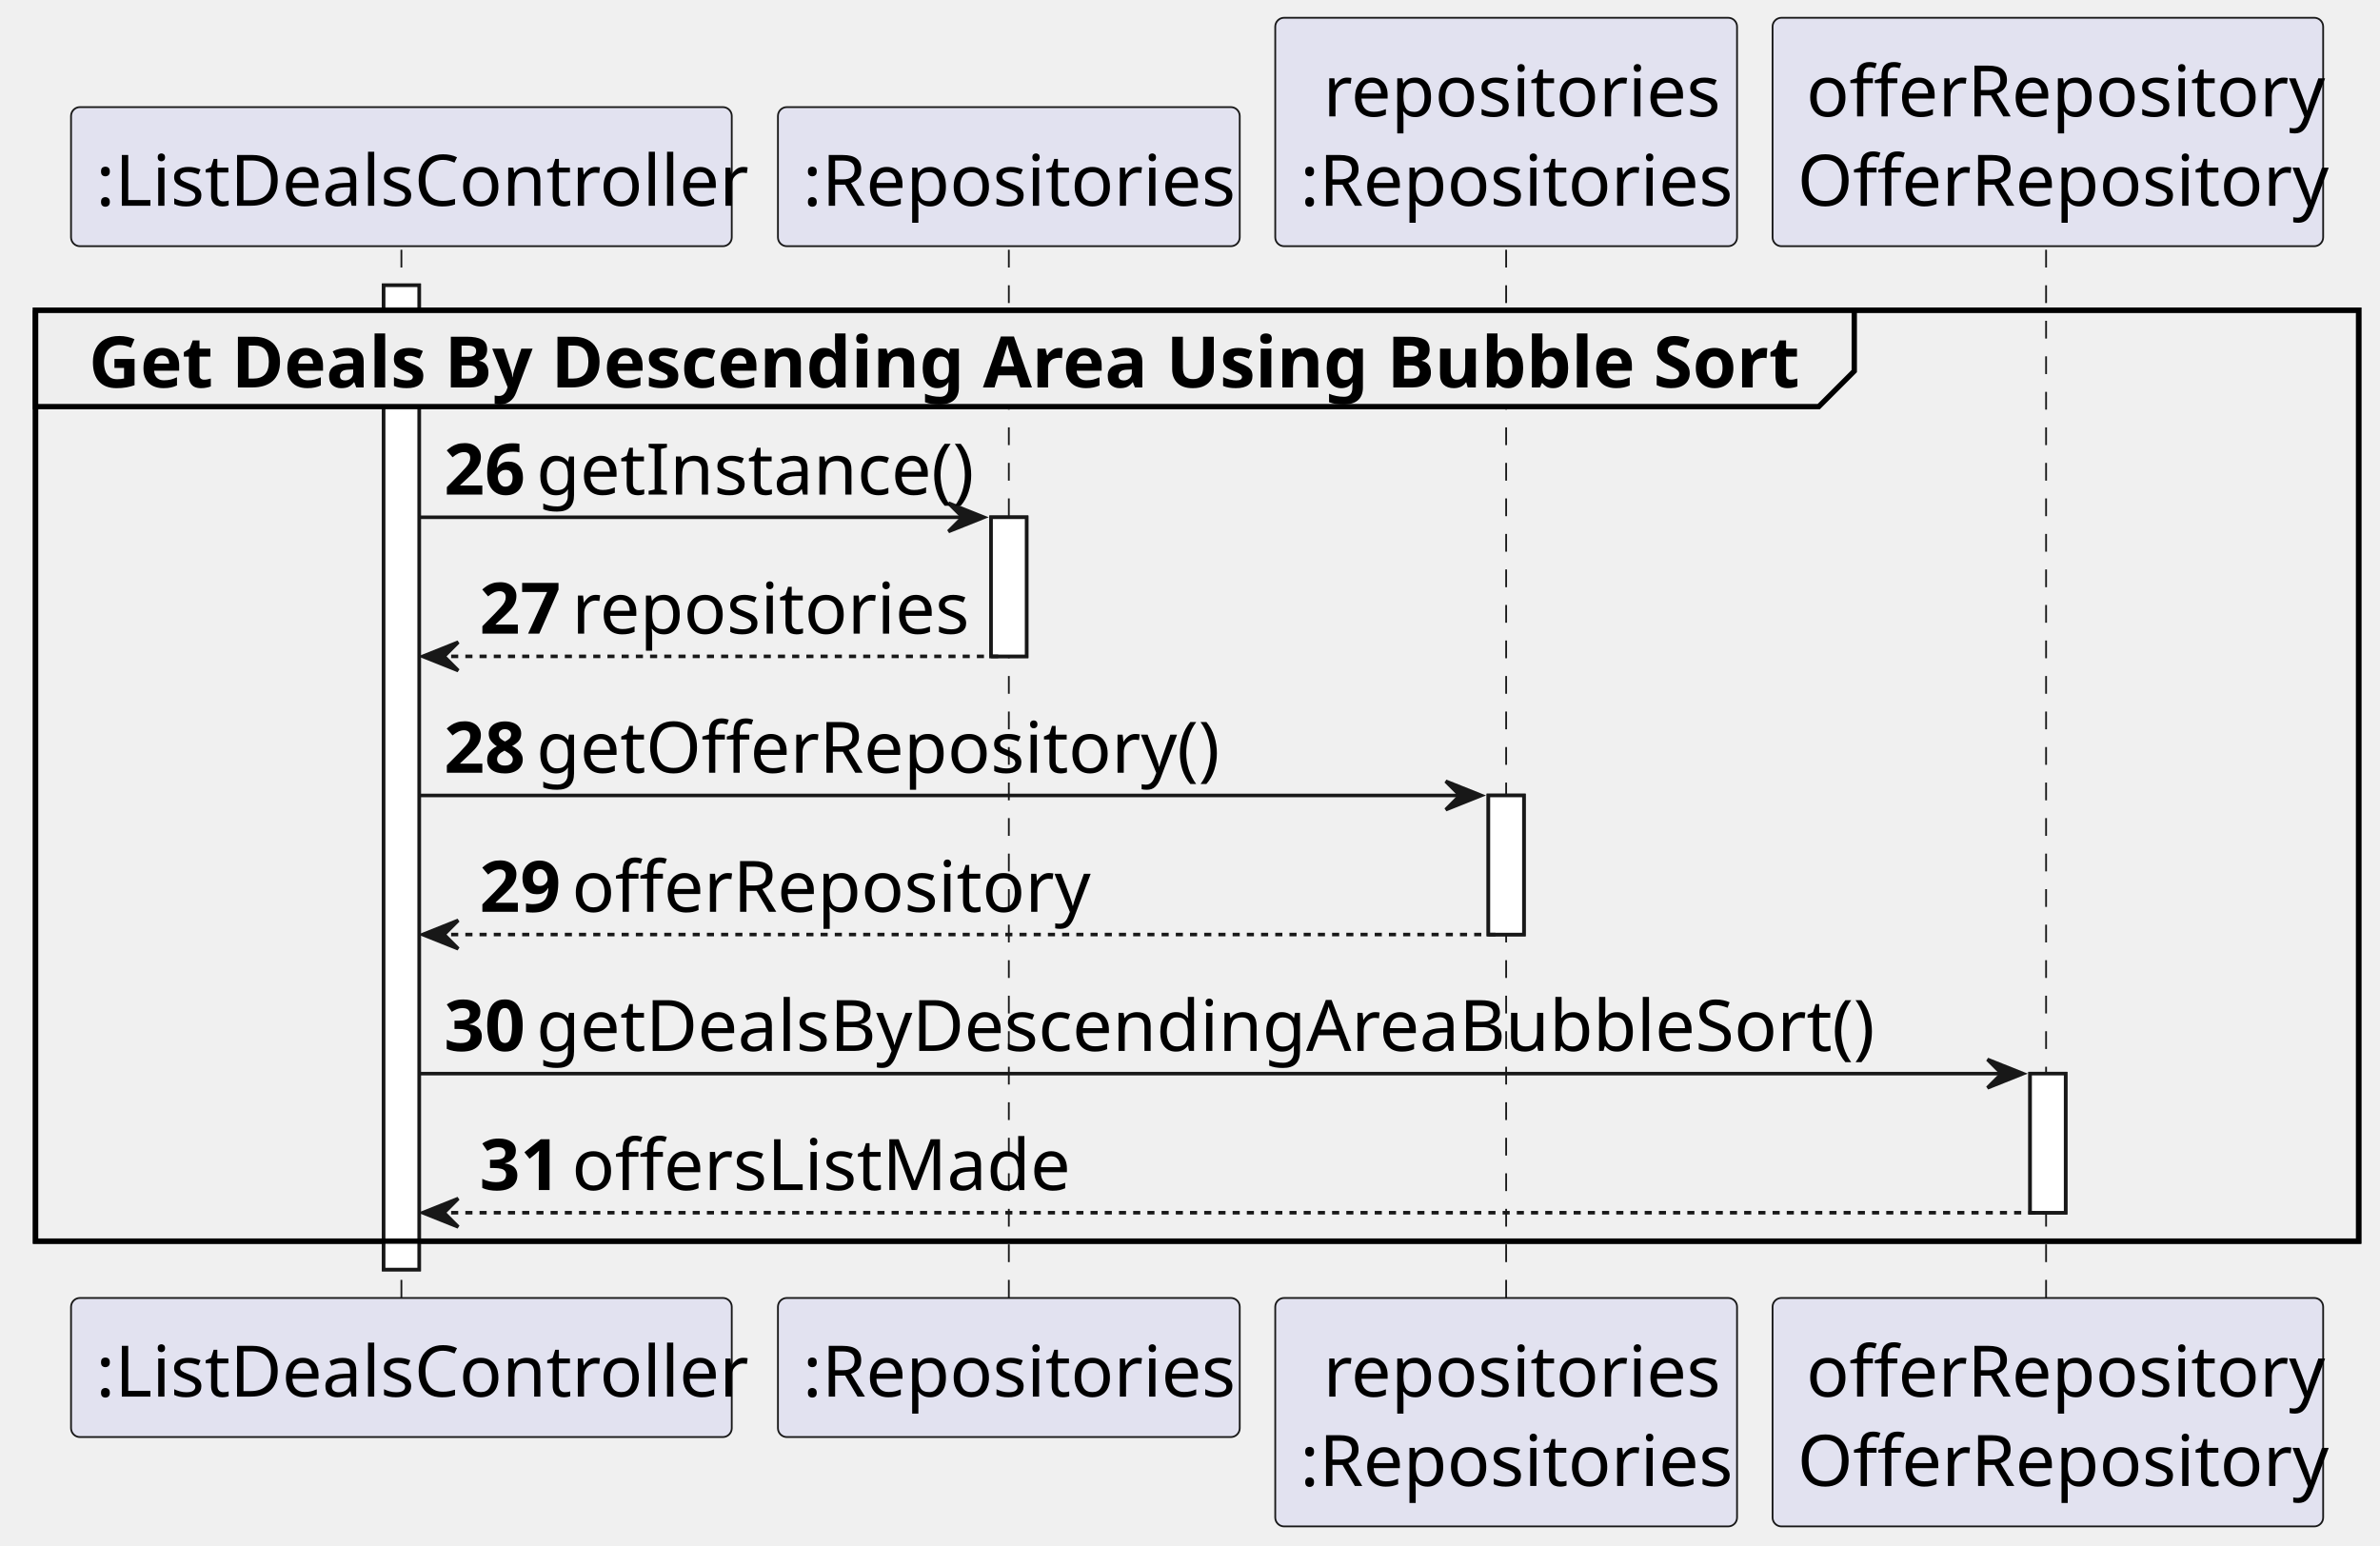
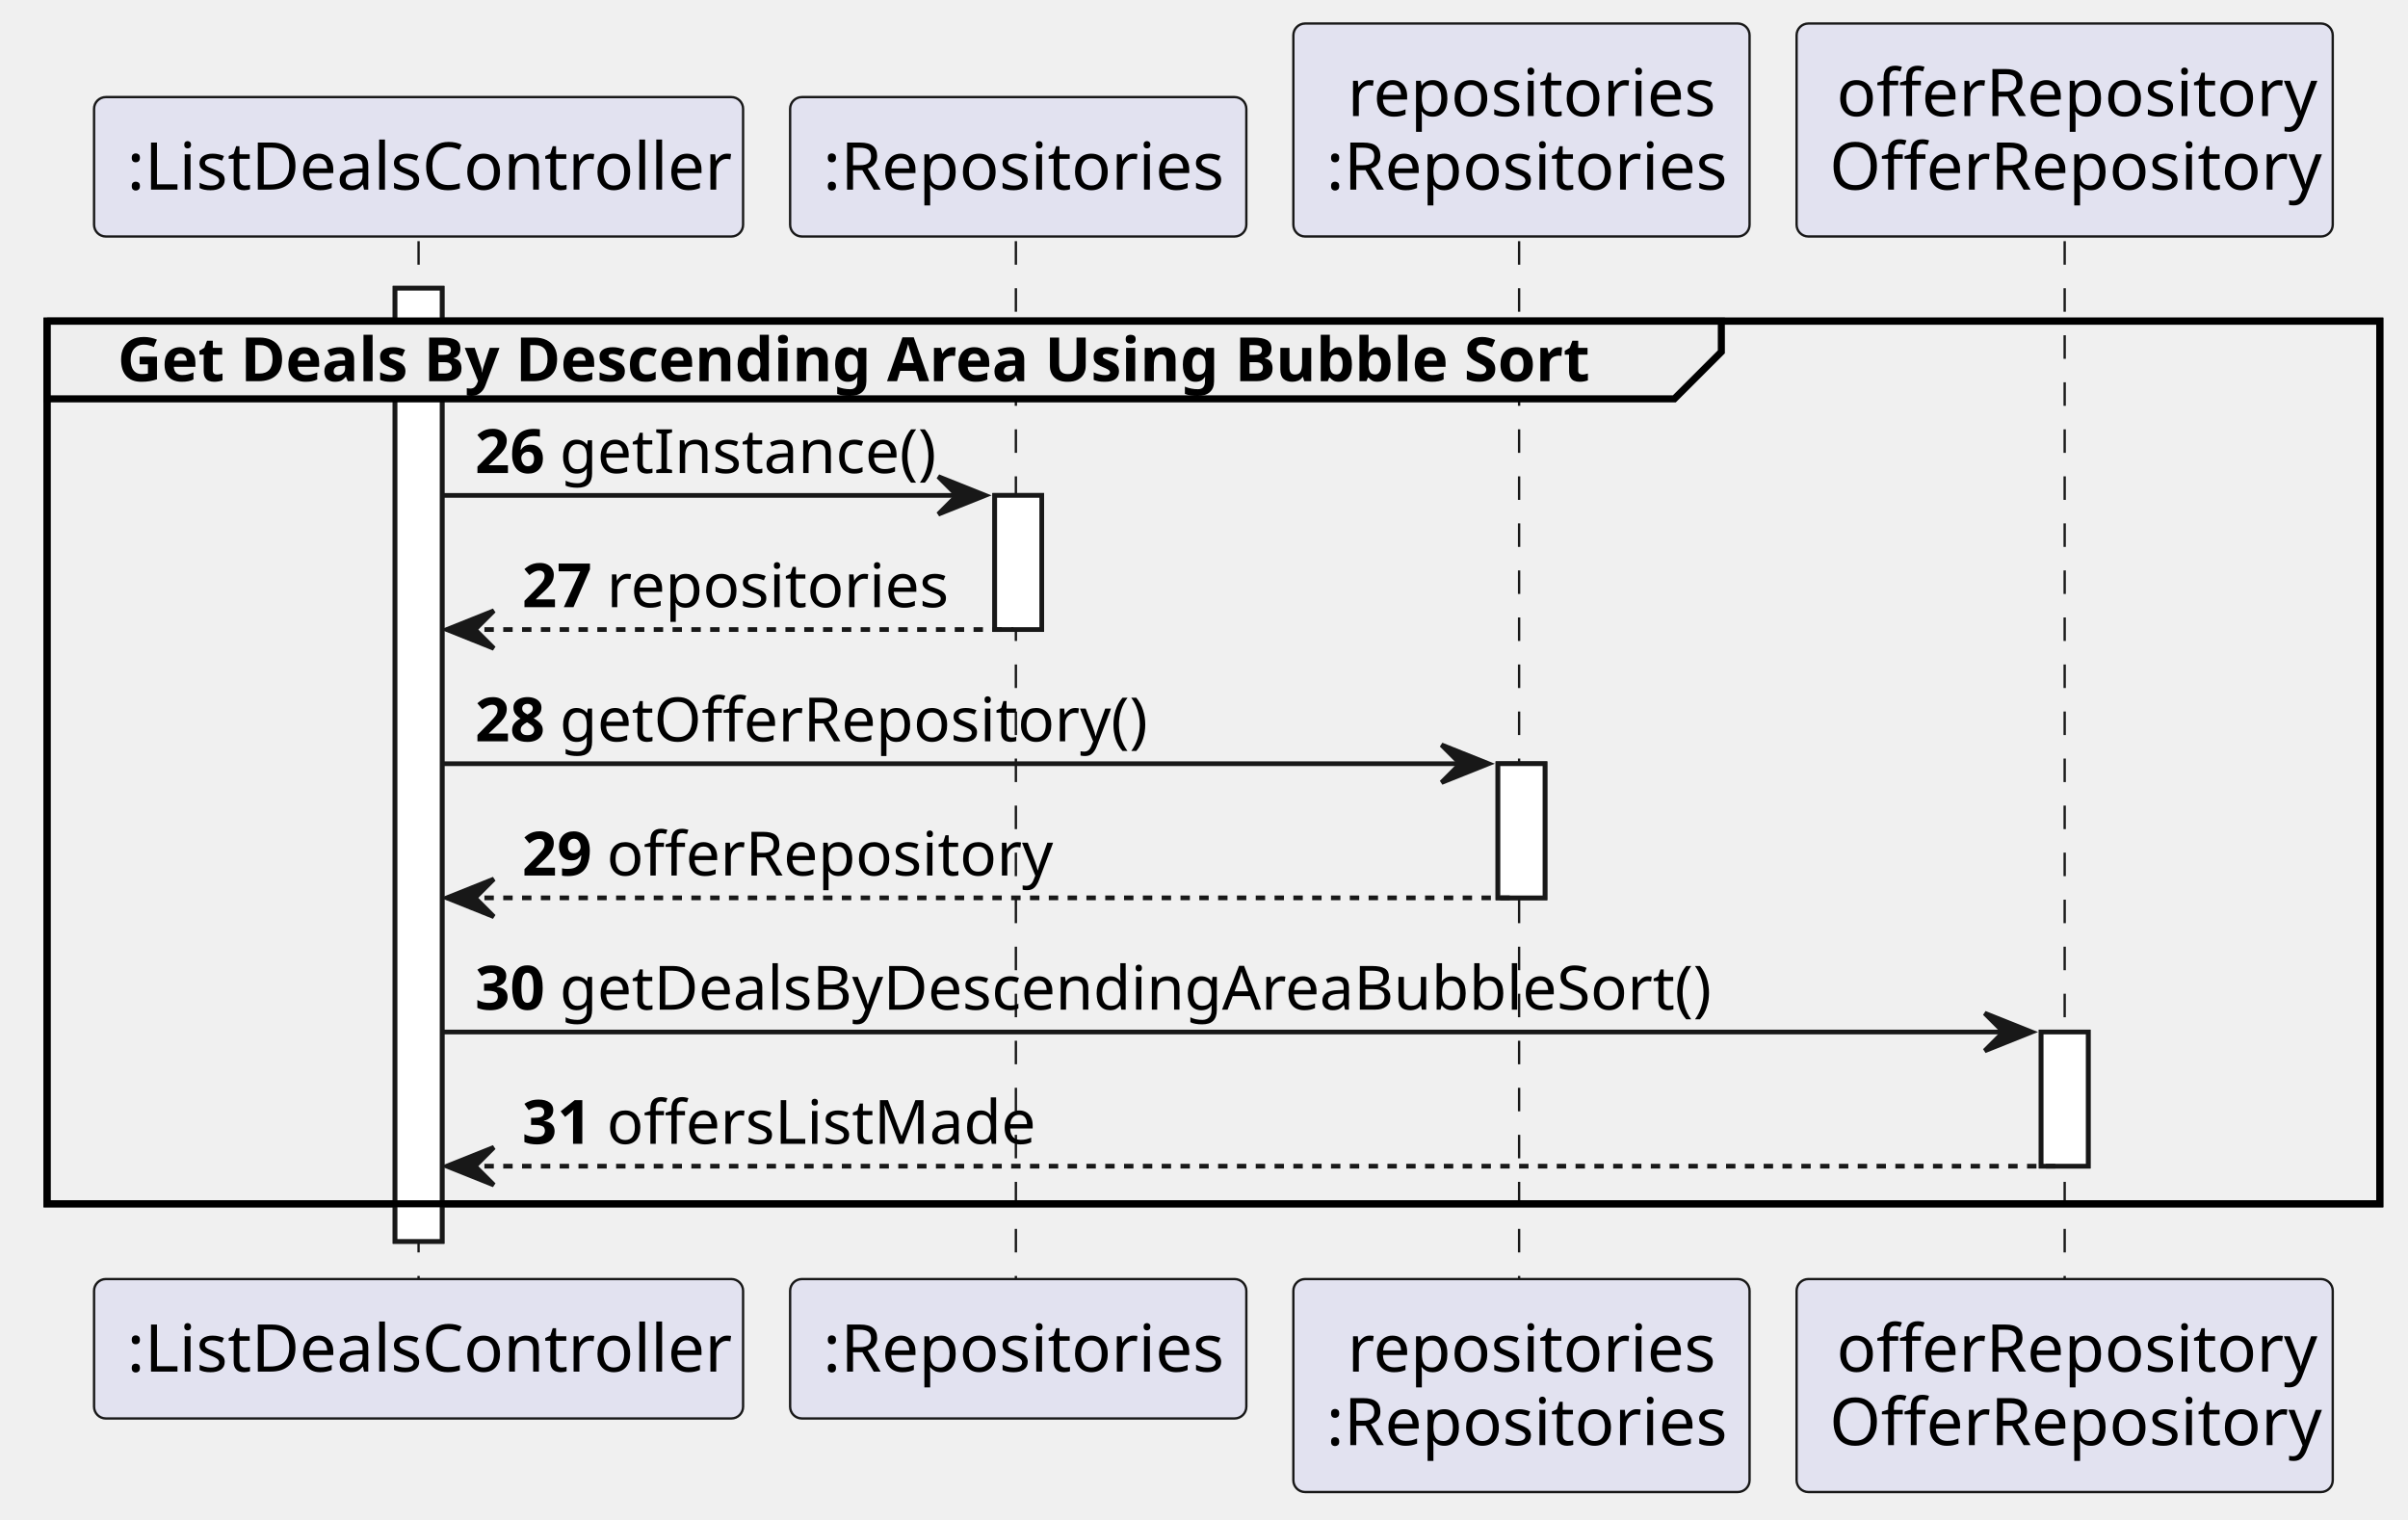
- <svg xmlns="http://www.w3.org/2000/svg" contentStyleType="text/css" height="435px" preserveAspectRatio="none" style="width:670px;height:435px;background:#FFFFFF;" version="1.1" viewBox="0 0 670 435" width="670px" zoomAndPan="magnify">
+ <svg xmlns="http://www.w3.org/2000/svg" contentStyleType="text/css" height="323px" preserveAspectRatio="none" style="width:512px;height:323px;background:#FFFFFF;" version="1.1" viewBox="0 0 512 323" width="512px" zoomAndPan="magnify">
  <defs />
  <g>
-     <rect fill="#FFFFFF" height="277.094" style="stroke:#181818;stroke-width:1.0;" width="10" x="108" y="80.312" />
-     <rect fill="#FFFFFF" height="39.156" style="stroke:#181818;stroke-width:1.0;" width="10" x="279" y="145.625" />
-     <rect fill="#FFFFFF" height="39.156" style="stroke:#181818;stroke-width:1.0;" width="10" x="419" y="223.938" />
-     <rect fill="#FFFFFF" height="39.156" style="stroke:#181818;stroke-width:1.0;" width="10" x="571.5" y="302.25" />
-     <rect fill="none" height="262.094" style="stroke:#000000;stroke-width:1.5;" width="654" x="10" y="87.312" />
-     <line style="stroke:#181818;stroke-width:0.5;stroke-dasharray:5.0,5.0;" x1="113" x2="113" y1="70.312" y2="366.406" />
-     <line style="stroke:#181818;stroke-width:0.5;stroke-dasharray:5.0,5.0;" x1="284" x2="284" y1="70.312" y2="366.406" />
-     <line style="stroke:#181818;stroke-width:0.5;stroke-dasharray:5.0,5.0;" x1="424" x2="424" y1="70.312" y2="366.406" />
-     <line style="stroke:#181818;stroke-width:0.5;stroke-dasharray:5.0,5.0;" x1="576" x2="576" y1="70.312" y2="366.406" />
-     <rect fill="#E2E2F0" height="39.156" rx="2.5" ry="2.5" style="stroke:#181818;stroke-width:0.5;" width="186" x="20" y="30.156" />
-     <text fill="#000000" font-family="sans-serif" font-size="20" lengthAdjust="spacing" textLength="172" x="27" y="57.918">:ListDealsController</text>
-     <rect fill="#E2E2F0" height="39.156" rx="2.5" ry="2.5" style="stroke:#181818;stroke-width:0.5;" width="186" x="20" y="365.406" />
-     <text fill="#000000" font-family="sans-serif" font-size="20" lengthAdjust="spacing" textLength="172" x="27" y="393.168">:ListDealsController</text>
-     <rect fill="#E2E2F0" height="39.156" rx="2.5" ry="2.5" style="stroke:#181818;stroke-width:0.5;" width="130" x="219" y="30.156" />
-     <text fill="#000000" font-family="sans-serif" font-size="20" lengthAdjust="spacing" textLength="116" x="226" y="57.918">:Repositories</text>
-     <rect fill="#E2E2F0" height="39.156" rx="2.5" ry="2.5" style="stroke:#181818;stroke-width:0.5;" width="130" x="219" y="365.406" />
-     <text fill="#000000" font-family="sans-serif" font-size="20" lengthAdjust="spacing" textLength="116" x="226" y="393.168">:Repositories</text>
-     <rect fill="#E2E2F0" height="64.312" rx="2.5" ry="2.5" style="stroke:#181818;stroke-width:0.5;" width="130" x="359" y="5" />
-     <text fill="#000000" font-family="sans-serif" font-size="20" lengthAdjust="spacing" textLength="103" x="372.5" y="32.762">repositories</text>
-     <text fill="#000000" font-family="sans-serif" font-size="20" lengthAdjust="spacing" textLength="116" x="366" y="57.918">:Repositories</text>
-     <rect fill="#E2E2F0" height="64.312" rx="2.5" ry="2.5" style="stroke:#181818;stroke-width:0.5;" width="130" x="359" y="365.406" />
-     <text fill="#000000" font-family="sans-serif" font-size="20" lengthAdjust="spacing" textLength="103" x="372.5" y="393.168">repositories</text>
-     <text fill="#000000" font-family="sans-serif" font-size="20" lengthAdjust="spacing" textLength="116" x="366" y="418.324">:Repositories</text>
-     <rect fill="#E2E2F0" height="64.312" rx="2.5" ry="2.5" style="stroke:#181818;stroke-width:0.5;" width="155" x="499" y="5" />
-     <text fill="#000000" font-family="sans-serif" font-size="20" lengthAdjust="spacing" textLength="136" x="508.5" y="32.762">offerRepository</text>
-     <text fill="#000000" font-family="sans-serif" font-size="20" lengthAdjust="spacing" textLength="141" x="506" y="57.918">OfferRepository</text>
-     <rect fill="#E2E2F0" height="64.312" rx="2.5" ry="2.5" style="stroke:#181818;stroke-width:0.5;" width="155" x="499" y="365.406" />
-     <text fill="#000000" font-family="sans-serif" font-size="20" lengthAdjust="spacing" textLength="136" x="508.5" y="393.168">offerRepository</text>
-     <text fill="#000000" font-family="sans-serif" font-size="20" lengthAdjust="spacing" textLength="141" x="506" y="418.324">OfferRepository</text>
-     <rect fill="#FFFFFF" height="277.094" style="stroke:#181818;stroke-width:1.0;" width="10" x="108" y="80.312" />
-     <rect fill="#FFFFFF" height="39.156" style="stroke:#181818;stroke-width:1.0;" width="10" x="279" y="145.625" />
-     <rect fill="#FFFFFF" height="39.156" style="stroke:#181818;stroke-width:1.0;" width="10" x="419" y="223.938" />
-     <rect fill="#FFFFFF" height="39.156" style="stroke:#181818;stroke-width:1.0;" width="10" x="571.5" y="302.25" />
-     <path d="M10,87.312 L522,87.312 L522,104.469 L512,114.469 L10,114.469 L10,87.312 " fill="#EEEEEE" style="stroke:#000000;stroke-width:1.5;" />
-     <rect fill="none" height="262.094" style="stroke:#000000;stroke-width:1.5;" width="654" x="10" y="87.312" />
-     <text fill="#000000" font-family="sans-serif" font-size="20" font-weight="bold" lengthAdjust="spacing" textLength="467" x="25" y="109.074">Get Deals By Descending Area Using Bubble Sort</text>
-     <polygon fill="#181818" points="267,141.625,277,145.625,267,149.625,271,145.625" style="stroke:#181818;stroke-width:1.0;" />
-     <line style="stroke:#181818;stroke-width:1.0;" x1="118" x2="273" y1="145.625" y2="145.625" />
-     <text fill="#000000" font-family="sans-serif" font-size="20" font-weight="bold" lengthAdjust="spacing" textLength="22" x="125" y="139.231">26</text>
-     <text fill="#000000" font-family="sans-serif" font-size="20" lengthAdjust="spacing" textLength="116" x="151" y="139.231">getInstance()</text>
-     <polygon fill="#181818" points="129,180.781,119,184.781,129,188.781,125,184.781" style="stroke:#181818;stroke-width:1.0;" />
-     <line style="stroke:#181818;stroke-width:1.0;stroke-dasharray:2.0,2.0;" x1="123" x2="283" y1="184.781" y2="184.781" />
-     <text fill="#000000" font-family="sans-serif" font-size="20" font-weight="bold" lengthAdjust="spacing" textLength="22" x="135" y="178.387">27</text>
-     <text fill="#000000" font-family="sans-serif" font-size="20" lengthAdjust="spacing" textLength="103" x="161" y="178.387">repositories</text>
-     <polygon fill="#181818" points="407,219.938,417,223.938,407,227.938,411,223.938" style="stroke:#181818;stroke-width:1.0;" />
-     <line style="stroke:#181818;stroke-width:1.0;" x1="118" x2="413" y1="223.938" y2="223.938" />
-     <text fill="#000000" font-family="sans-serif" font-size="20" font-weight="bold" lengthAdjust="spacing" textLength="22" x="125" y="217.543">28</text>
-     <text fill="#000000" font-family="sans-serif" font-size="20" lengthAdjust="spacing" textLength="183" x="151" y="217.543">getOfferRepository()</text>
-     <polygon fill="#181818" points="129,259.094,119,263.094,129,267.094,125,263.094" style="stroke:#181818;stroke-width:1.0;" />
-     <line style="stroke:#181818;stroke-width:1.0;stroke-dasharray:2.0,2.0;" x1="123" x2="423" y1="263.094" y2="263.094" />
-     <text fill="#000000" font-family="sans-serif" font-size="20" font-weight="bold" lengthAdjust="spacing" textLength="22" x="135" y="256.699">29</text>
-     <text fill="#000000" font-family="sans-serif" font-size="20" lengthAdjust="spacing" textLength="136" x="161" y="256.699">offerRepository</text>
-     <polygon fill="#181818" points="559.5,298.25,569.5,302.25,559.5,306.25,563.5,302.25" style="stroke:#181818;stroke-width:1.0;" />
-     <line style="stroke:#181818;stroke-width:1.0;" x1="118" x2="565.5" y1="302.25" y2="302.25" />
-     <text fill="#000000" font-family="sans-serif" font-size="20" font-weight="bold" lengthAdjust="spacing" textLength="22" x="125" y="295.856">30</text>
-     <text fill="#000000" font-family="sans-serif" font-size="20" lengthAdjust="spacing" textLength="356" x="151" y="295.856">getDealsByDescendingAreaBubbleSort()</text>
-     <polygon fill="#181818" points="129,337.406,119,341.406,129,345.406,125,341.406" style="stroke:#181818;stroke-width:1.0;" />
-     <line style="stroke:#181818;stroke-width:1.0;stroke-dasharray:2.0,2.0;" x1="123" x2="575.5" y1="341.406" y2="341.406" />
-     <text fill="#000000" font-family="sans-serif" font-size="20" font-weight="bold" lengthAdjust="spacing" textLength="22" x="135" y="335.012">31</text>
-     <text fill="#000000" font-family="sans-serif" font-size="20" lengthAdjust="spacing" textLength="132" x="161" y="335.012">offersListMade</text>
+     <rect fill="#FFFFFF" height="202.664" style="stroke:#181818;stroke-width:1.0;" width="10" x="84" y="61.281" />
+     <rect fill="#FFFFFF" height="28.523" style="stroke:#181818;stroke-width:1.0;" width="10" x="211.5" y="105.328" />
+     <rect fill="#FFFFFF" height="28.523" style="stroke:#181818;stroke-width:1.0;" width="10" x="318.5" y="162.375" />
+     <rect fill="#FFFFFF" height="28.523" style="stroke:#181818;stroke-width:1.0;" width="10" x="434" y="219.422" />
+     <rect fill="none" height="187.664" style="stroke:#000000;stroke-width:1.5;" width="496" x="10" y="68.281" />
+     <line style="stroke:#181818;stroke-width:0.5;stroke-dasharray:5.0,5.0;" x1="89" x2="89" y1="51.281" y2="272.945" />
+     <line style="stroke:#181818;stroke-width:0.5;stroke-dasharray:5.0,5.0;" x1="216" x2="216" y1="51.281" y2="272.945" />
+     <line style="stroke:#181818;stroke-width:0.5;stroke-dasharray:5.0,5.0;" x1="323" x2="323" y1="51.281" y2="272.945" />
+     <line style="stroke:#181818;stroke-width:0.5;stroke-dasharray:5.0,5.0;" x1="439" x2="439" y1="51.281" y2="272.945" />
+     <rect fill="#E2E2F0" height="29.641" rx="2.5" ry="2.5" style="stroke:#181818;stroke-width:0.5;" width="138" x="20" y="20.641" />
+     <text fill="#000000" font-family="sans-serif" font-size="14" lengthAdjust="spacing" textLength="124" x="27" y="40.315">:ListDealsController</text>
+     <rect fill="#E2E2F0" height="29.641" rx="2.5" ry="2.5" style="stroke:#181818;stroke-width:0.5;" width="138" x="20" y="271.945" />
+     <text fill="#000000" font-family="sans-serif" font-size="14" lengthAdjust="spacing" textLength="124" x="27" y="291.619">:ListDealsController</text>
+     <rect fill="#E2E2F0" height="29.641" rx="2.5" ry="2.5" style="stroke:#181818;stroke-width:0.5;" width="97" x="168" y="20.641" />
+     <text fill="#000000" font-family="sans-serif" font-size="14" lengthAdjust="spacing" textLength="83" x="175" y="40.315">:Repositories</text>
+     <rect fill="#E2E2F0" height="29.641" rx="2.5" ry="2.5" style="stroke:#181818;stroke-width:0.5;" width="97" x="168" y="271.945" />
+     <text fill="#000000" font-family="sans-serif" font-size="14" lengthAdjust="spacing" textLength="83" x="175" y="291.619">:Repositories</text>
+     <rect fill="#E2E2F0" height="45.281" rx="2.5" ry="2.5" style="stroke:#181818;stroke-width:0.5;" width="97" x="275" y="5" />
+     <text fill="#000000" font-family="sans-serif" font-size="14" lengthAdjust="spacing" textLength="74" x="286.5" y="24.674">repositories</text>
+     <text fill="#000000" font-family="sans-serif" font-size="14" lengthAdjust="spacing" textLength="83" x="282" y="40.315">:Repositories</text>
+     <rect fill="#E2E2F0" height="45.281" rx="2.5" ry="2.5" style="stroke:#181818;stroke-width:0.5;" width="97" x="275" y="271.945" />
+     <text fill="#000000" font-family="sans-serif" font-size="14" lengthAdjust="spacing" textLength="74" x="286.5" y="291.619">repositories</text>
+     <text fill="#000000" font-family="sans-serif" font-size="14" lengthAdjust="spacing" textLength="83" x="282" y="307.26">:Repositories</text>
+     <rect fill="#E2E2F0" height="45.281" rx="2.5" ry="2.5" style="stroke:#181818;stroke-width:0.5;" width="114" x="382" y="5" />
+     <text fill="#000000" font-family="sans-serif" font-size="14" lengthAdjust="spacing" textLength="97" x="390.5" y="24.674">offerRepository</text>
+     <text fill="#000000" font-family="sans-serif" font-size="14" lengthAdjust="spacing" textLength="100" x="389" y="40.315">OfferRepository</text>
+     <rect fill="#E2E2F0" height="45.281" rx="2.5" ry="2.5" style="stroke:#181818;stroke-width:0.5;" width="114" x="382" y="271.945" />
+     <text fill="#000000" font-family="sans-serif" font-size="14" lengthAdjust="spacing" textLength="97" x="390.5" y="291.619">offerRepository</text>
+     <text fill="#000000" font-family="sans-serif" font-size="14" lengthAdjust="spacing" textLength="100" x="389" y="307.26">OfferRepository</text>
+     <rect fill="#FFFFFF" height="202.664" style="stroke:#181818;stroke-width:1.0;" width="10" x="84" y="61.281" />
+     <rect fill="#FFFFFF" height="28.523" style="stroke:#181818;stroke-width:1.0;" width="10" x="211.5" y="105.328" />
+     <rect fill="#FFFFFF" height="28.523" style="stroke:#181818;stroke-width:1.0;" width="10" x="318.5" y="162.375" />
+     <rect fill="#FFFFFF" height="28.523" style="stroke:#181818;stroke-width:1.0;" width="10" x="434" y="219.422" />
+     <path d="M10,68.281 L366,68.281 L366,74.805 L356,84.805 L10,84.805 L10,68.281 " fill="#EEEEEE" style="stroke:#000000;stroke-width:1.5;" />
+     <rect fill="none" height="187.664" style="stroke:#000000;stroke-width:1.5;" width="496" x="10" y="68.281" />
+     <text fill="#000000" font-family="sans-serif" font-size="13" font-weight="bold" lengthAdjust="spacing" textLength="311" x="25" y="81.05">Get Deals By Descending Area Using Bubble Sort</text>
+     <polygon fill="#181818" points="199.5,101.328,209.5,105.328,199.5,109.328,203.5,105.328" style="stroke:#181818;stroke-width:1.0;" />
+     <line style="stroke:#181818;stroke-width:1.0;" x1="94" x2="205.5" y1="105.328" y2="105.328" />
+     <text fill="#000000" font-family="sans-serif" font-size="13" font-weight="bold" lengthAdjust="spacing" textLength="14" x="101" y="100.573">26</text>
+     <text fill="#000000" font-family="sans-serif" font-size="13" lengthAdjust="spacing" textLength="75" x="119" y="100.573">getInstance()</text>
+     <polygon fill="#181818" points="105,129.852,95,133.852,105,137.852,101,133.852" style="stroke:#181818;stroke-width:1.0;" />
+     <line style="stroke:#181818;stroke-width:1.0;stroke-dasharray:2.0,2.0;" x1="99" x2="215.5" y1="133.852" y2="133.852" />
+     <text fill="#000000" font-family="sans-serif" font-size="13" font-weight="bold" lengthAdjust="spacing" textLength="14" x="111" y="129.097">27</text>
+     <text fill="#000000" font-family="sans-serif" font-size="13" lengthAdjust="spacing" textLength="67" x="129" y="129.097">repositories</text>
+     <polygon fill="#181818" points="306.5,158.375,316.5,162.375,306.5,166.375,310.5,162.375" style="stroke:#181818;stroke-width:1.0;" />
+     <line style="stroke:#181818;stroke-width:1.0;" x1="94" x2="312.5" y1="162.375" y2="162.375" />
+     <text fill="#000000" font-family="sans-serif" font-size="13" font-weight="bold" lengthAdjust="spacing" textLength="14" x="101" y="157.62">28</text>
+     <text fill="#000000" font-family="sans-serif" font-size="13" lengthAdjust="spacing" textLength="115" x="119" y="157.62">getOfferRepository()</text>
+     <polygon fill="#181818" points="105,186.898,95,190.898,105,194.898,101,190.898" style="stroke:#181818;stroke-width:1.0;" />
+     <line style="stroke:#181818;stroke-width:1.0;stroke-dasharray:2.0,2.0;" x1="99" x2="322.5" y1="190.898" y2="190.898" />
+     <text fill="#000000" font-family="sans-serif" font-size="13" font-weight="bold" lengthAdjust="spacing" textLength="14" x="111" y="186.144">29</text>
+     <text fill="#000000" font-family="sans-serif" font-size="13" lengthAdjust="spacing" textLength="86" x="129" y="186.144">offerRepository</text>
+     <polygon fill="#181818" points="422,215.422,432,219.422,422,223.422,426,219.422" style="stroke:#181818;stroke-width:1.0;" />
+     <line style="stroke:#181818;stroke-width:1.0;" x1="94" x2="428" y1="219.422" y2="219.422" />
+     <text fill="#000000" font-family="sans-serif" font-size="13" font-weight="bold" lengthAdjust="spacing" textLength="14" x="101" y="214.667">30</text>
+     <text fill="#000000" font-family="sans-serif" font-size="13" lengthAdjust="spacing" textLength="234" x="119" y="214.667">getDealsByDescendingAreaBubbleSort()</text>
+     <polygon fill="#181818" points="105,243.945,95,247.945,105,251.945,101,247.945" style="stroke:#181818;stroke-width:1.0;" />
+     <line style="stroke:#181818;stroke-width:1.0;stroke-dasharray:2.0,2.0;" x1="99" x2="438" y1="247.945" y2="247.945" />
+     <text fill="#000000" font-family="sans-serif" font-size="13" font-weight="bold" lengthAdjust="spacing" textLength="14" x="111" y="243.19">31</text>
+     <text fill="#000000" font-family="sans-serif" font-size="13" lengthAdjust="spacing" textLength="84" x="129" y="243.19">offersListMade</text>
  </g>
</svg>
